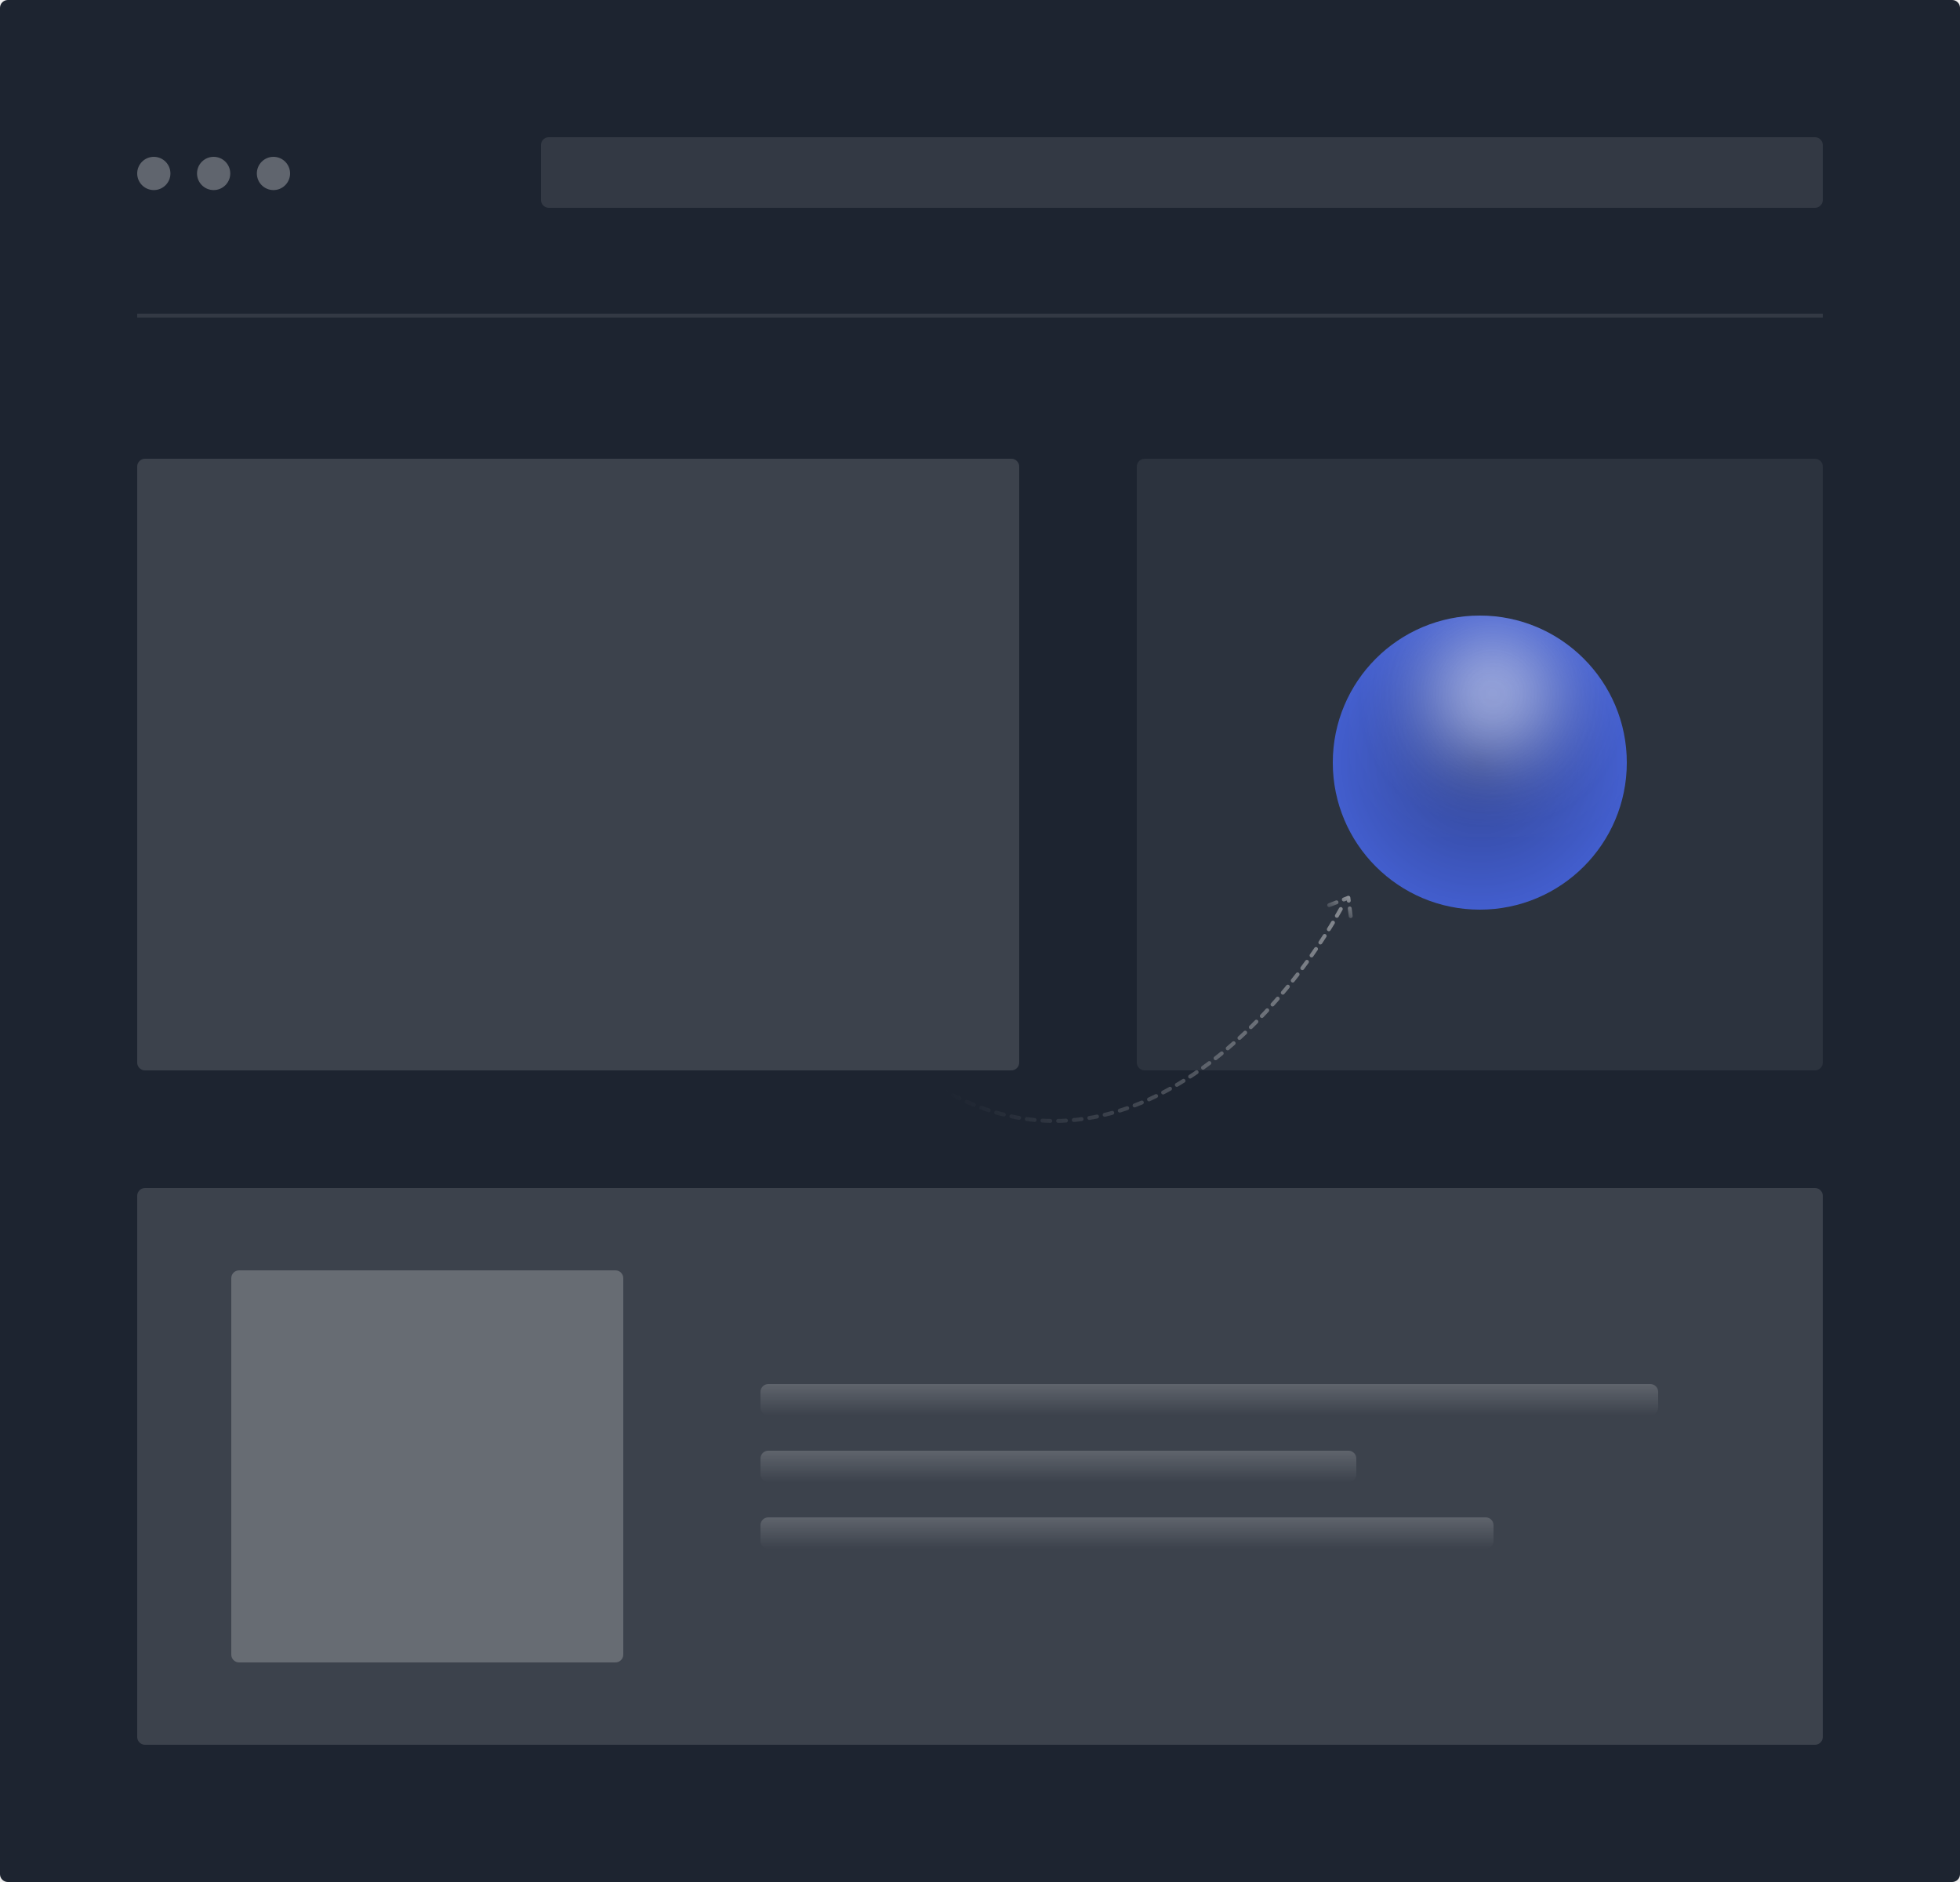
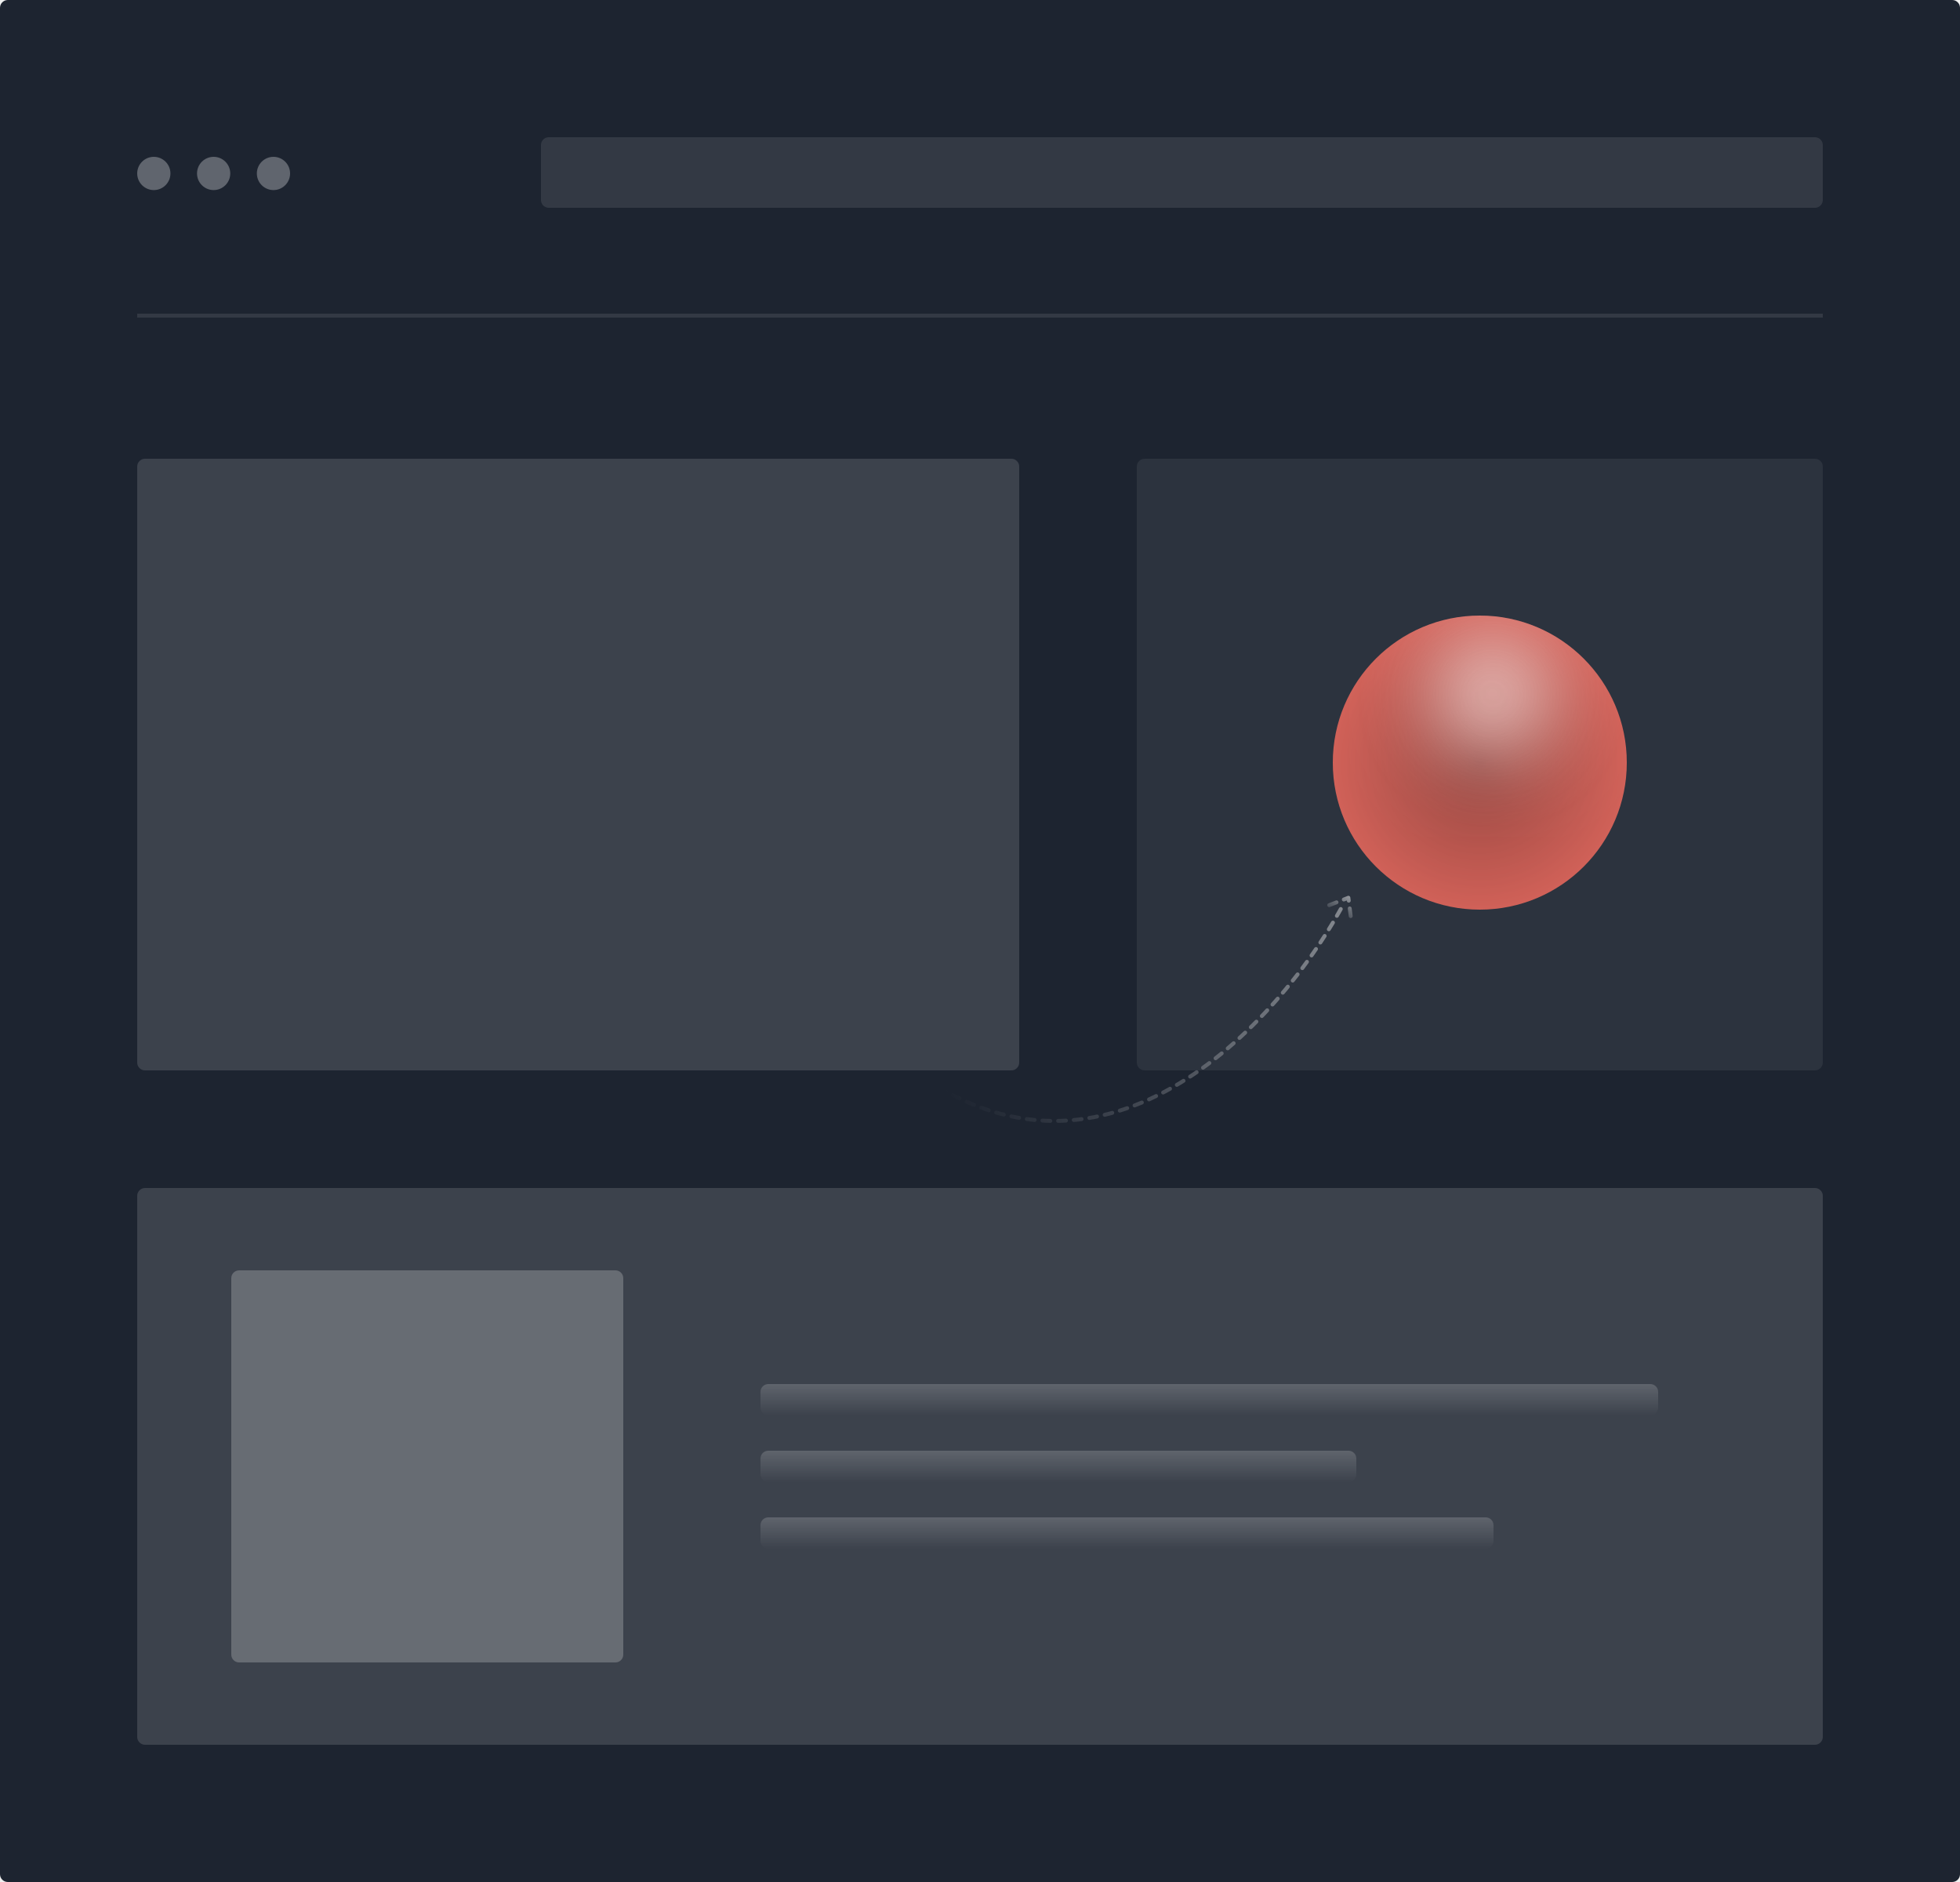
<svg xmlns="http://www.w3.org/2000/svg" width="500" height="480" viewBox="0 0 500 480" fill="none">
  <rect width="500" height="480" rx="2" fill="#1D2430" />
  <rect x="35" y="117" width="225" height="156" rx="2" fill="white" fill-opacity="0.14" />
  <line opacity="0.1" x1="35" y1="80.5" x2="465" y2="80.5" stroke="white" />
  <rect x="290" y="117" width="175" height="156" rx="2" fill="white" fill-opacity="0.07" />
  <rect x="35" y="303" width="430" height="142" rx="2" fill="white" fill-opacity="0.14" />
  <rect x="194" y="353" width="229" height="8" rx="2" fill="url(#paint0_linear_62_128)" fill-opacity="0.18" />
  <rect x="194" y="370" width="152" height="8" rx="2" fill="url(#paint1_linear_62_128)" fill-opacity="0.18" />
  <rect x="194" y="387" width="187" height="8" rx="2" fill="url(#paint2_linear_62_128)" fill-opacity="0.18" />
  <rect x="59" y="324" width="100" height="100" rx="2" fill="white" fill-opacity="0.22" />
  <rect opacity="0.1" x="138" y="35" width="327" height="18" rx="2" fill="white" />
  <circle opacity="0.3" cx="39.239" cy="44.239" r="4.239" fill="white" />
  <circle opacity="0.3" cx="54.5" cy="44.239" r="4.239" fill="white" />
  <circle opacity="0.3" cx="69.761" cy="44.239" r="4.239" fill="white" />
-   <circle opacity="0.8" cx="377.5" cy="194.5" r="37.5" fill="#4A6CF7" />
+   <circle opacity="0.8" cx="377.5" cy="194.5" r="37.5" fill="#FF6F61" />
  <mask id="mask0_62_128" style="mask-type:alpha" maskUnits="userSpaceOnUse" x="340" y="157" width="75" height="75">
-     <circle opacity="0.8" cx="377.5" cy="194.5" r="37.5" fill="#4A6CF7" />
+     <circle opacity="0.8" cx="377.5" cy="194.5" r="37.5" fill="#FF6F61" />
  </mask>
  <g mask="url(#mask0_62_128)">
    <circle opacity="0.8" cx="377.5" cy="194.5" r="37.5" fill="url(#paint3_radial_62_128)" />
    <g opacity="0.8" filter="url(#filter0_f_62_128)">
      <circle cx="380.809" cy="176.853" r="15.441" fill="white" />
    </g>
  </g>
  <path d="M342.034 231.847C324.964 262.749 277.939 313.186 226.394 267.718" stroke="url(#paint4_linear_62_128)" stroke-linecap="round" stroke-linejoin="round" stroke-dasharray="2 2" />
  <path d="M339.077 230.867L343.973 228.971L344.562 233.656" stroke="url(#paint5_linear_62_128)" stroke-linecap="round" stroke-linejoin="round" stroke-dasharray="2 2" />
  <defs>
    <filter id="filter0_f_62_128" x="344.368" y="140.412" width="72.882" height="72.882" filterUnits="userSpaceOnUse" color-interpolation-filters="sRGB">
      <feFlood flood-opacity="0" result="BackgroundImageFix" />
      <feBlend mode="normal" in="SourceGraphic" in2="BackgroundImageFix" result="shape" />
      <feGaussianBlur stdDeviation="10.5" result="effect1_foregroundBlur_62_128" />
    </filter>
    <linearGradient id="paint0_linear_62_128" x1="308.5" y1="353" x2="308.5" y2="361" gradientUnits="userSpaceOnUse">
      <stop stop-color="white" />
      <stop offset="1" stop-color="white" stop-opacity="0" />
    </linearGradient>
    <linearGradient id="paint1_linear_62_128" x1="270" y1="370" x2="270" y2="378" gradientUnits="userSpaceOnUse">
      <stop stop-color="white" />
      <stop offset="1" stop-color="white" stop-opacity="0" />
    </linearGradient>
    <linearGradient id="paint2_linear_62_128" x1="287.5" y1="387" x2="287.5" y2="395" gradientUnits="userSpaceOnUse">
      <stop stop-color="white" />
      <stop offset="1" stop-color="white" stop-opacity="0" />
    </linearGradient>
    <radialGradient id="paint3_radial_62_128" cx="0" cy="0" r="1" gradientUnits="userSpaceOnUse" gradientTransform="translate(377.5 194.5) rotate(90) scale(40.2574)">
      <stop stop-opacity="0.47" />
      <stop offset="1" stop-opacity="0" />
    </radialGradient>
    <linearGradient id="paint4_linear_62_128" x1="358.554" y1="226.723" x2="242.956" y2="282.349" gradientUnits="userSpaceOnUse">
      <stop stop-color="white" stop-opacity="0.48" />
      <stop offset="1" stop-color="white" stop-opacity="0" />
    </linearGradient>
    <linearGradient id="paint5_linear_62_128" x1="343.992" y1="228.548" x2="340.23" y2="234.571" gradientUnits="userSpaceOnUse">
      <stop stop-color="white" stop-opacity="0.48" />
      <stop offset="1" stop-color="white" stop-opacity="0" />
    </linearGradient>
  </defs>
</svg>
